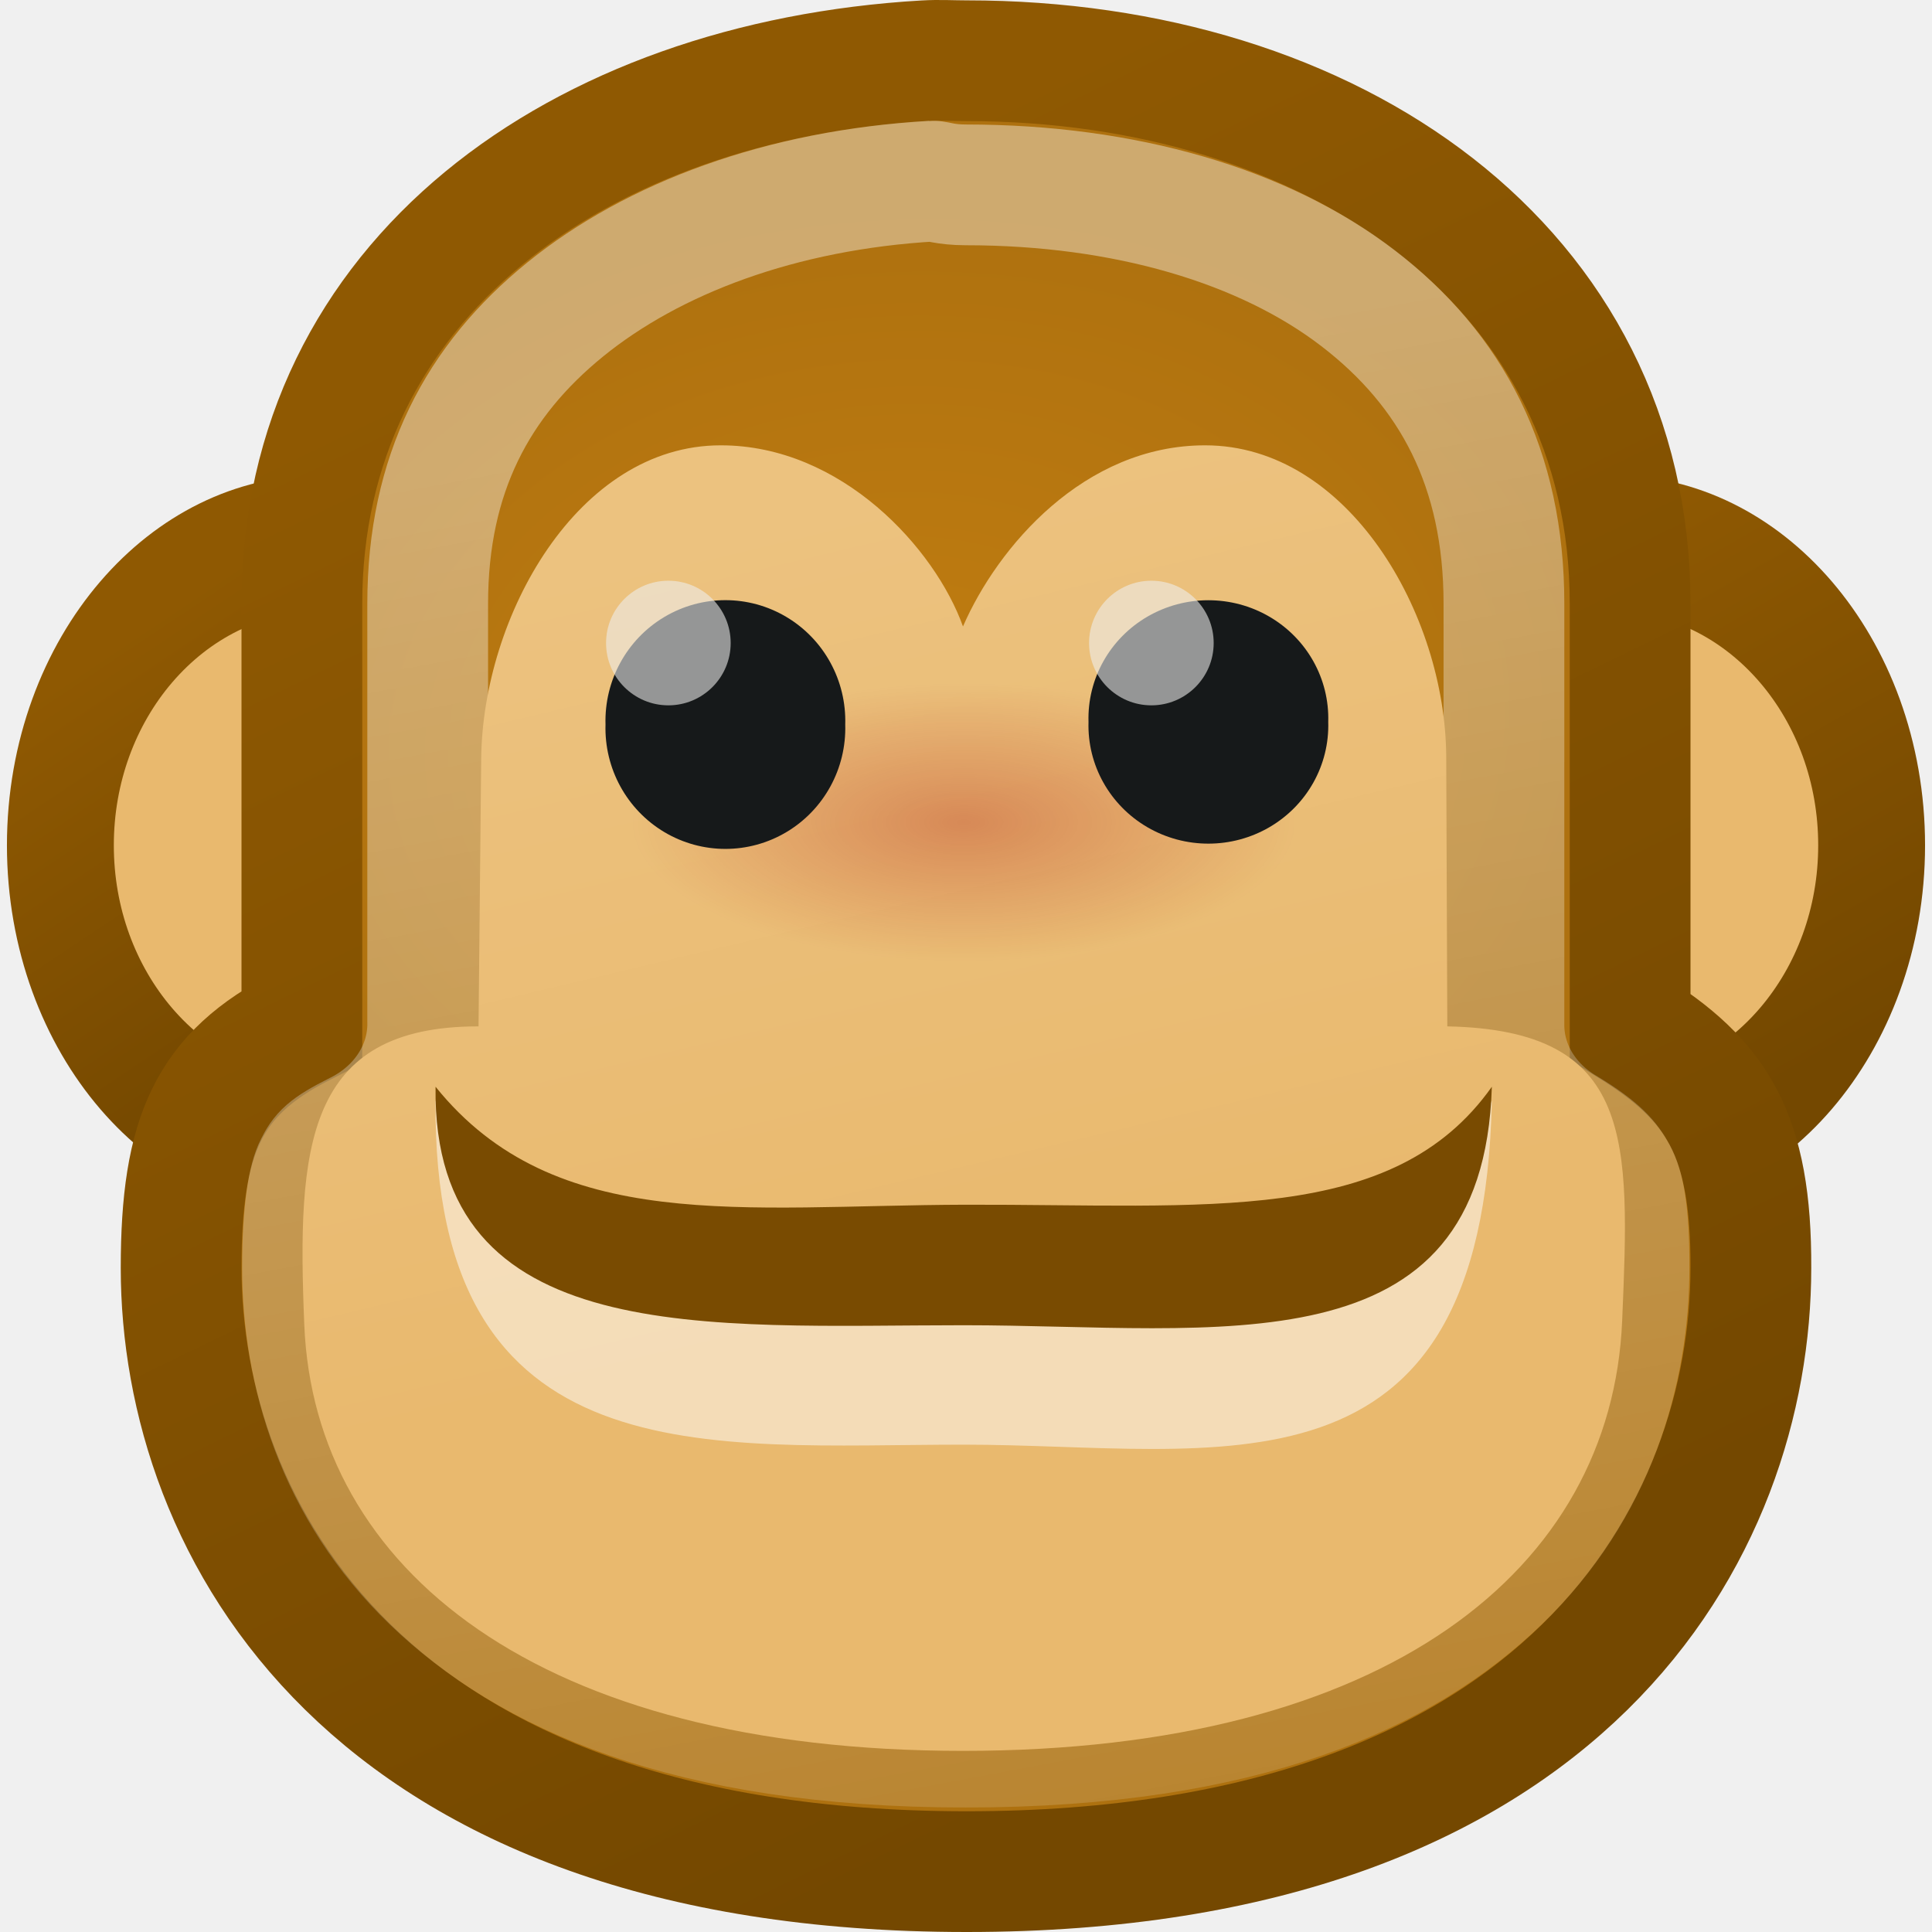
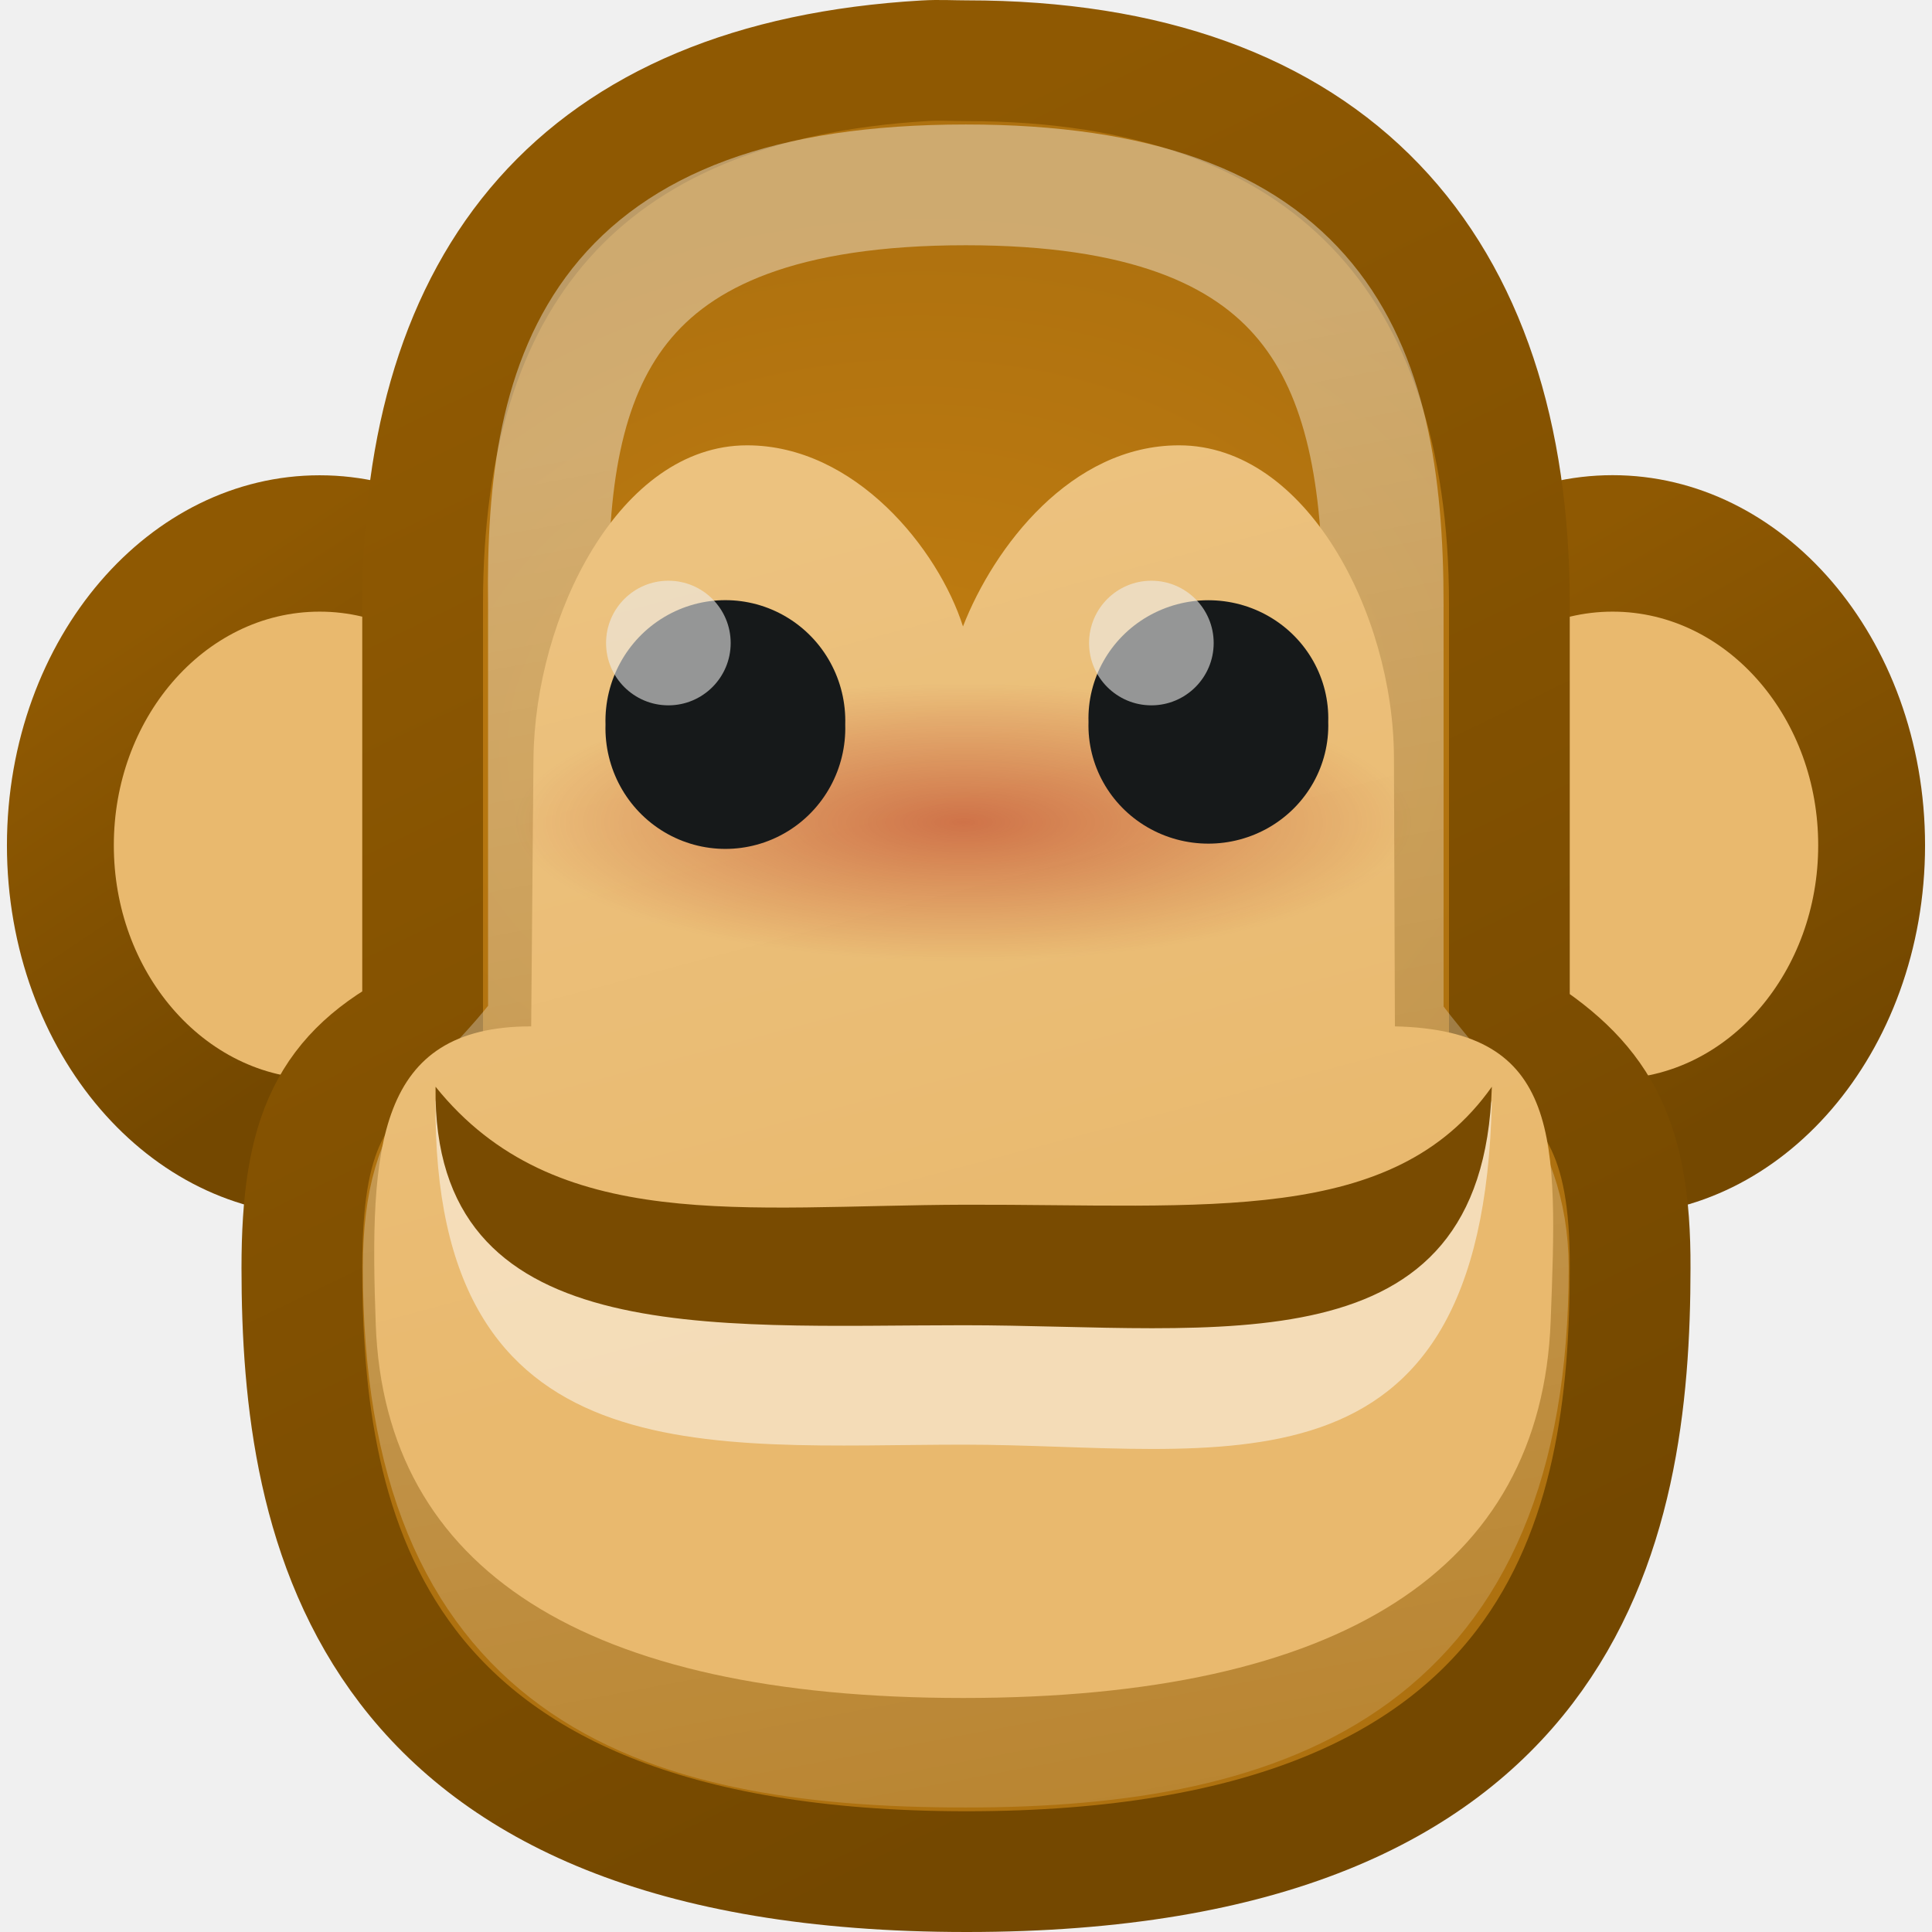
<svg xmlns="http://www.w3.org/2000/svg" xmlns:xlink="http://www.w3.org/1999/xlink" width="16" height="16" id="svg2" version="1.0">
  <defs id="defs4">
    <linearGradient id="linearGradient6044">
      <stop style="stop-color:#a40000;stop-opacity:1;" offset="0" id="stop6046" />
      <stop style="stop-color:#a40000;stop-opacity:0;" offset="1" id="stop6048" />
    </linearGradient>
    <linearGradient id="linearGradient6026">
      <stop style="stop-color:#e9b96e;stop-opacity:1;" offset="0" id="stop6028" />
      <stop style="stop-color:#ecc27f;stop-opacity:1" offset="1" id="stop6030" />
    </linearGradient>
    <linearGradient id="linearGradient6016">
      <stop style="stop-color:#c17d11;stop-opacity:1;" offset="0" id="stop6018" />
      <stop style="stop-color:#ae710f;stop-opacity:1" offset="1" id="stop6020" />
    </linearGradient>
    <linearGradient id="linearGradient5992">
      <stop style="stop-color:#8f5902;stop-opacity:1;" offset="0" id="stop5994" />
      <stop style="stop-color:#744800;stop-opacity:1" offset="1" id="stop5996" />
    </linearGradient>
    <linearGradient id="linearGradient3398">
      <stop style="stop-color:#ffffff;stop-opacity:1;" offset="0" id="stop3400" />
      <stop style="stop-color:#ffffff;stop-opacity:0.026" offset="1" id="stop3402" />
    </linearGradient>
    <linearGradient xlink:href="#linearGradient5992" id="linearGradient5998" x1="6.506" y1="4.136" x2="14.196" y2="20.028" gradientUnits="userSpaceOnUse" gradientTransform="matrix(0.7333298,0,0,0.7368397,-6.6655072e-2,-0.6053296)" />
    <linearGradient xlink:href="#linearGradient5992" id="linearGradient6006" x1="4.548" y1="2.258" x2="7.232" y2="8.237" gradientUnits="userSpaceOnUse" />
    <linearGradient xlink:href="#linearGradient5992" id="linearGradient6014" x1="3.153" y1="2.991" x2="5.577" y2="7.619" gradientUnits="userSpaceOnUse" />
    <radialGradient xlink:href="#linearGradient6016" id="radialGradient6022" cx="10.148" cy="9.461" fx="10.148" fy="9.461" r="8" gradientTransform="matrix(0.730174,-6.8283123e-2,5.0381207e-2,0.5439125,-0.5112979,1.629452)" gradientUnits="userSpaceOnUse" />
    <radialGradient xlink:href="#linearGradient6044" id="radialGradient5970" gradientUnits="userSpaceOnUse" gradientTransform="matrix(1,0,0,0.423375,0,9.348201)" cx="11.228" cy="16.212" fx="11.228" fy="16.212" r="2.622" />
-     <linearGradient xlink:href="#linearGradient6026" id="linearGradient5977" gradientUnits="userSpaceOnUse" gradientTransform="matrix(0.7160881,0,0,0.7126512,9.498486e-2,-0.1094625)" x1="12.227" y1="15.026" x2="10.047" y2="5.899" />
+     <linearGradient xlink:href="#linearGradient6026" id="linearGradient5977" gradientUnits="userSpaceOnUse" gradientTransform="matrix(0.6384434,0,0,0.7126512,0.9500594,-0.1094625)" x1="12.227" y1="15.026" x2="10.047" y2="5.899" />
    <linearGradient xlink:href="#linearGradient3398" id="linearGradient5980" gradientUnits="userSpaceOnUse" x1="8.374" y1="2.91" x2="12" y2="20.389" gradientTransform="matrix(1.105533,0,0,1,-0.2932991,0)" />
  </defs>
  <g id="layer1">
    <path style="opacity:1;fill:#e9b96e;fill-opacity:1;fill-rule:evenodd;stroke:url(#linearGradient6014);stroke-width:1.466;stroke-miterlimit:4;stroke-dasharray:none;stroke-opacity:1" id="path3342" d="M 9.133 5.365 A 3.556 3.245 0 1 1  2.021,5.365 A 3.556 3.245 0 1 1  9.133 5.365 z" transform="matrix(0.6038153,0,0,0.7703141,-0.720263,2.867666)" />
    <path style="opacity:1;fill:#e9b96e;fill-opacity:1;fill-rule:evenodd;stroke:url(#linearGradient6006);stroke-width:1.467;stroke-miterlimit:4;stroke-dasharray:none;stroke-opacity:1" id="path3344" d="M 9.133 5.365 A 3.556 3.245 0 1 1  2.021,5.365 A 3.556 3.245 0 1 1  9.133 5.365 z" transform="matrix(0.6031984,0,0,0.7703845,9.990984,2.867059)" />
-     <path style="fill:url(#radialGradient6022);fill-opacity:1;fill-rule:evenodd;stroke:url(#linearGradient5998);stroke-width:1;stroke-miterlimit:4;stroke-opacity:1" d="M 7.661,0.503 C 4.79,0.67 2.5,2.319 2.5,5 L 2.5,8.5 C 1.729,8.893 1.5,9.395 1.5,10.5 C 1.5,12.646 3.01,15.5 8.005,15.5 C 13,15.5 14.5,12.646 14.5,10.5 C 14.505,9.394 14.218,8.945 13.5,8.5 L 13.5,5 C 13.5,2.21 11.041,0.503 8.005,0.503 C 7.887,0.503 7.778,0.496 7.661,0.503 z " id="path3346" />
-     <path style="opacity:0.4;fill:none;fill-opacity:1;fill-rule:evenodd;stroke:url(#linearGradient5980);stroke-width:1;stroke-miterlimit:4;stroke-opacity:1" d="M 7.722,1.5 C 6.47,1.572 5.408,1.973 4.682,2.562 C 3.955,3.152 3.542,3.925 3.542,5 L 3.542,8.5 C 3.534,8.866 3.31,9.2 2.954,9.375 C 2.694,9.505 2.661,9.554 2.609,9.656 C 2.556,9.758 2.505,10.017 2.505,10.5 C 2.505,11.354 2.785,12.333 3.576,13.094 C 4.367,13.855 5.681,14.469 7.998,14.469 C 10.315,14.469 11.629,13.855 12.42,13.094 C 13.212,12.333 13.491,11.354 13.491,10.5 C 13.493,10.033 13.447,9.827 13.388,9.719 C 13.328,9.61 13.255,9.515 12.973,9.344 C 12.654,9.159 12.459,8.842 12.455,8.5 L 12.455,5 C 12.455,3.879 12.023,3.065 11.246,2.469 C 10.468,1.872 9.319,1.531 7.998,1.531 C 7.831,1.531 7.752,1.498 7.722,1.5 z " id="path3380" />
-     <path style="fill:url(#linearGradient5977);fill-opacity:1;fill-rule:evenodd;stroke:none;stroke-width:1;stroke-miterlimit:4;stroke-dasharray:none;stroke-opacity:1" d="M 5.969,3.688 C 4.783,3.688 3.997,5.104 3.985,6.284 L 3.963,8.5 C 2.527,8.499 2.459,9.5 2.52,10.972 C 2.603,12.999 4.465,14.5 7.975,14.5 C 11.485,14.5 13.346,12.999 13.434,10.94 C 13.497,9.441 13.54,8.531 11.986,8.5 L 11.977,6.268 C 11.972,5.087 11.166,3.688 9.98,3.688 C 8.978,3.688 8.261,4.53 7.975,5.188 C 7.745,4.545 6.972,3.688 5.969,3.688 z " id="path3357" />
-     <path style="opacity:0.278;fill:url(#radialGradient5970);fill-opacity:1;stroke:none;stroke-width:0.8;stroke-linecap:round;stroke-linejoin:miter;stroke-miterlimit:4;stroke-dasharray:none;stroke-opacity:1" id="path5982" d="M 13.85 16.212 A 2.622 1.11 0 1 1  8.606,16.212 A 2.622 1.11 0 1 1  13.85 16.212 z" transform="matrix(1.050675,0,0,1.040049,-3.816044,-10.05184)" />
+     <path style="fill:url(#radialGradient6022);fill-opacity:1;fill-rule:evenodd;stroke:url(#linearGradient5998);stroke-width:1;stroke-miterlimit:4;stroke-opacity:1" d="M 7.661,0.503 C 4.79,0.67 3.5,2.319 3.5,5 L 3.5,8.5 C 2.729,8.893 2.5,9.395 2.5,10.5 C 2.5,12.646 3.01,15.5 8.005,15.5 C 13,15.5 13.5,12.646 13.5,10.5 C 13.505,9.394 13.218,8.945 12.5,8.5 L 12.5,5 C 12.5,2.21 11.041,0.503 8.005,0.503 C 7.887,0.503 7.778,0.496 7.661,0.503 z " id="path3346" />
+     <path style="opacity:0.4;fill:none;fill-opacity:1;fill-rule:evenodd;stroke:url(#linearGradient5980);stroke-width:1;stroke-miterlimit:4;stroke-opacity:1" d="M 4.542,5 L 4.542,8.5 C 3.974,9.27 3.505,9.349 3.505,10.5 C 3.505,13.795 5.381,14.469 7.998,14.469 C 10.566,14.469 12.491,13.731 12.491,10.5 C 12.491,9.564 11.903,9.134 11.455,8.5 L 11.455,5 C 11.455,2.956 10.892,1.531 7.998,1.531 C 4.995,1.531 4.514,3.042 4.542,5 z " id="path3380" />
+     <path style="fill:url(#linearGradient5977);fill-opacity:1;fill-rule:evenodd;stroke:none;stroke-width:1;stroke-miterlimit:4;stroke-dasharray:none;stroke-opacity:1" d="M 6.187,3.688 C 5.13,3.688 4.429,5.104 4.418,6.284 L 4.399,8.5 C 3.118,8.499 3.058,9.5 3.112,10.972 C 3.187,12.999 4.846,14.062 7.975,14.062 C 11.105,14.062 12.764,12.999 12.842,10.94 C 12.899,9.441 12.938,8.531 11.552,8.5 L 11.544,6.268 C 11.539,5.087 10.821,3.688 9.764,3.688 C 8.87,3.688 8.231,4.53 7.975,5.188 C 7.77,4.545 7.081,3.688 6.187,3.688 z " id="path3357" />
+     <path style="opacity:0.395;fill:url(#radialGradient5970);fill-opacity:1;stroke:none;stroke-width:0.8;stroke-linecap:round;stroke-linejoin:miter;stroke-miterlimit:4;stroke-dasharray:none;stroke-opacity:1" id="path5982" d="M 13.85 16.212 A 2.622 1.11 0 1 1  8.606,16.212 A 2.622 1.11 0 1 1  13.85 16.212 z" transform="matrix(1.421446,0,0,1.040049,-7.979083,-10.05184)" />
    <g id="g5962" transform="matrix(1.249674,0,0,1,-1.391538,0)">
      <path id="path5961" d="M 11,9.116 C 10.943,12.534 9.183,11.964 7.5,11.964 C 5.818,11.964 3.976,12.258 4,9.116 C 4.792,10.89 6.043,10.532 7.51,10.525 C 9.111,10.518 10.346,10.782 11,9.116 z " style="opacity:0.507;fill:#ffffff;fill-opacity:1;stroke:none;stroke-width:1;stroke-miterlimit:4;stroke-dasharray:none;stroke-opacity:1" />
      <path id="path2186" d="M 11,9 C 10.943,11.371 9.183,10.975 7.5,10.975 C 5.818,10.975 3.976,11.179 4,9 C 4.792,10.23 6.043,9.982 7.51,9.977 C 9.111,9.972 10.346,10.155 11,9 z " style="opacity:1;fill:#794b01;fill-opacity:1;stroke:none;stroke-width:1;stroke-miterlimit:4;stroke-dasharray:none;stroke-opacity:1" />
    </g>
    <path style="opacity:1;fill:#16191a;fill-opacity:1;fill-rule:evenodd;stroke:none;stroke-width:1;stroke-miterlimit:4;stroke-dasharray:none;stroke-opacity:1" id="path6024" d="M 11.387 9.854 A 1.108 1.71 0 1 1  9.172,9.854 A 1.108 1.71 0 1 1  11.387 9.854 z" transform="matrix(0.8962945,0,0,0.5847919,-3.206206,0.2377215)" />
    <path style="opacity:1;fill:#16191a;fill-opacity:1;fill-rule:evenodd;stroke:none;stroke-width:1;stroke-miterlimit:4;stroke-dasharray:none;stroke-opacity:1" id="path5987" d="M 11.387 9.854 A 1.108 1.71 0 1 1  9.172,9.854 A 1.108 1.71 0 1 1  11.387 9.854 z" transform="matrix(0.8962945,0,0,0.5722317,0.7937937,0.3400068)" />
    <path style="opacity:0.586;fill:#eeeeec;fill-opacity:1;stroke:none;stroke-width:1;stroke-linecap:round;stroke-linejoin:miter;stroke-miterlimit:4;stroke-dasharray:none;stroke-opacity:1" id="path5989" d="M -3.656 6.578 A 0.516 0.516 0 1 1  -4.688,6.578 A 0.516 0.516 0 1 1  -3.656 6.578 z" transform="translate(9.707169,-1.252668)" />
    <path style="opacity:0.586;fill:#eeeeec;fill-opacity:1;stroke:none;stroke-width:1;stroke-linecap:round;stroke-linejoin:miter;stroke-miterlimit:4;stroke-dasharray:none;stroke-opacity:1" id="path5991" d="M -3.656 6.578 A 0.516 0.516 0 1 1  -4.688,6.578 A 0.516 0.516 0 1 1  -3.656 6.578 z" transform="translate(13.70717,-1.252668)" />
  </g>
</svg>
